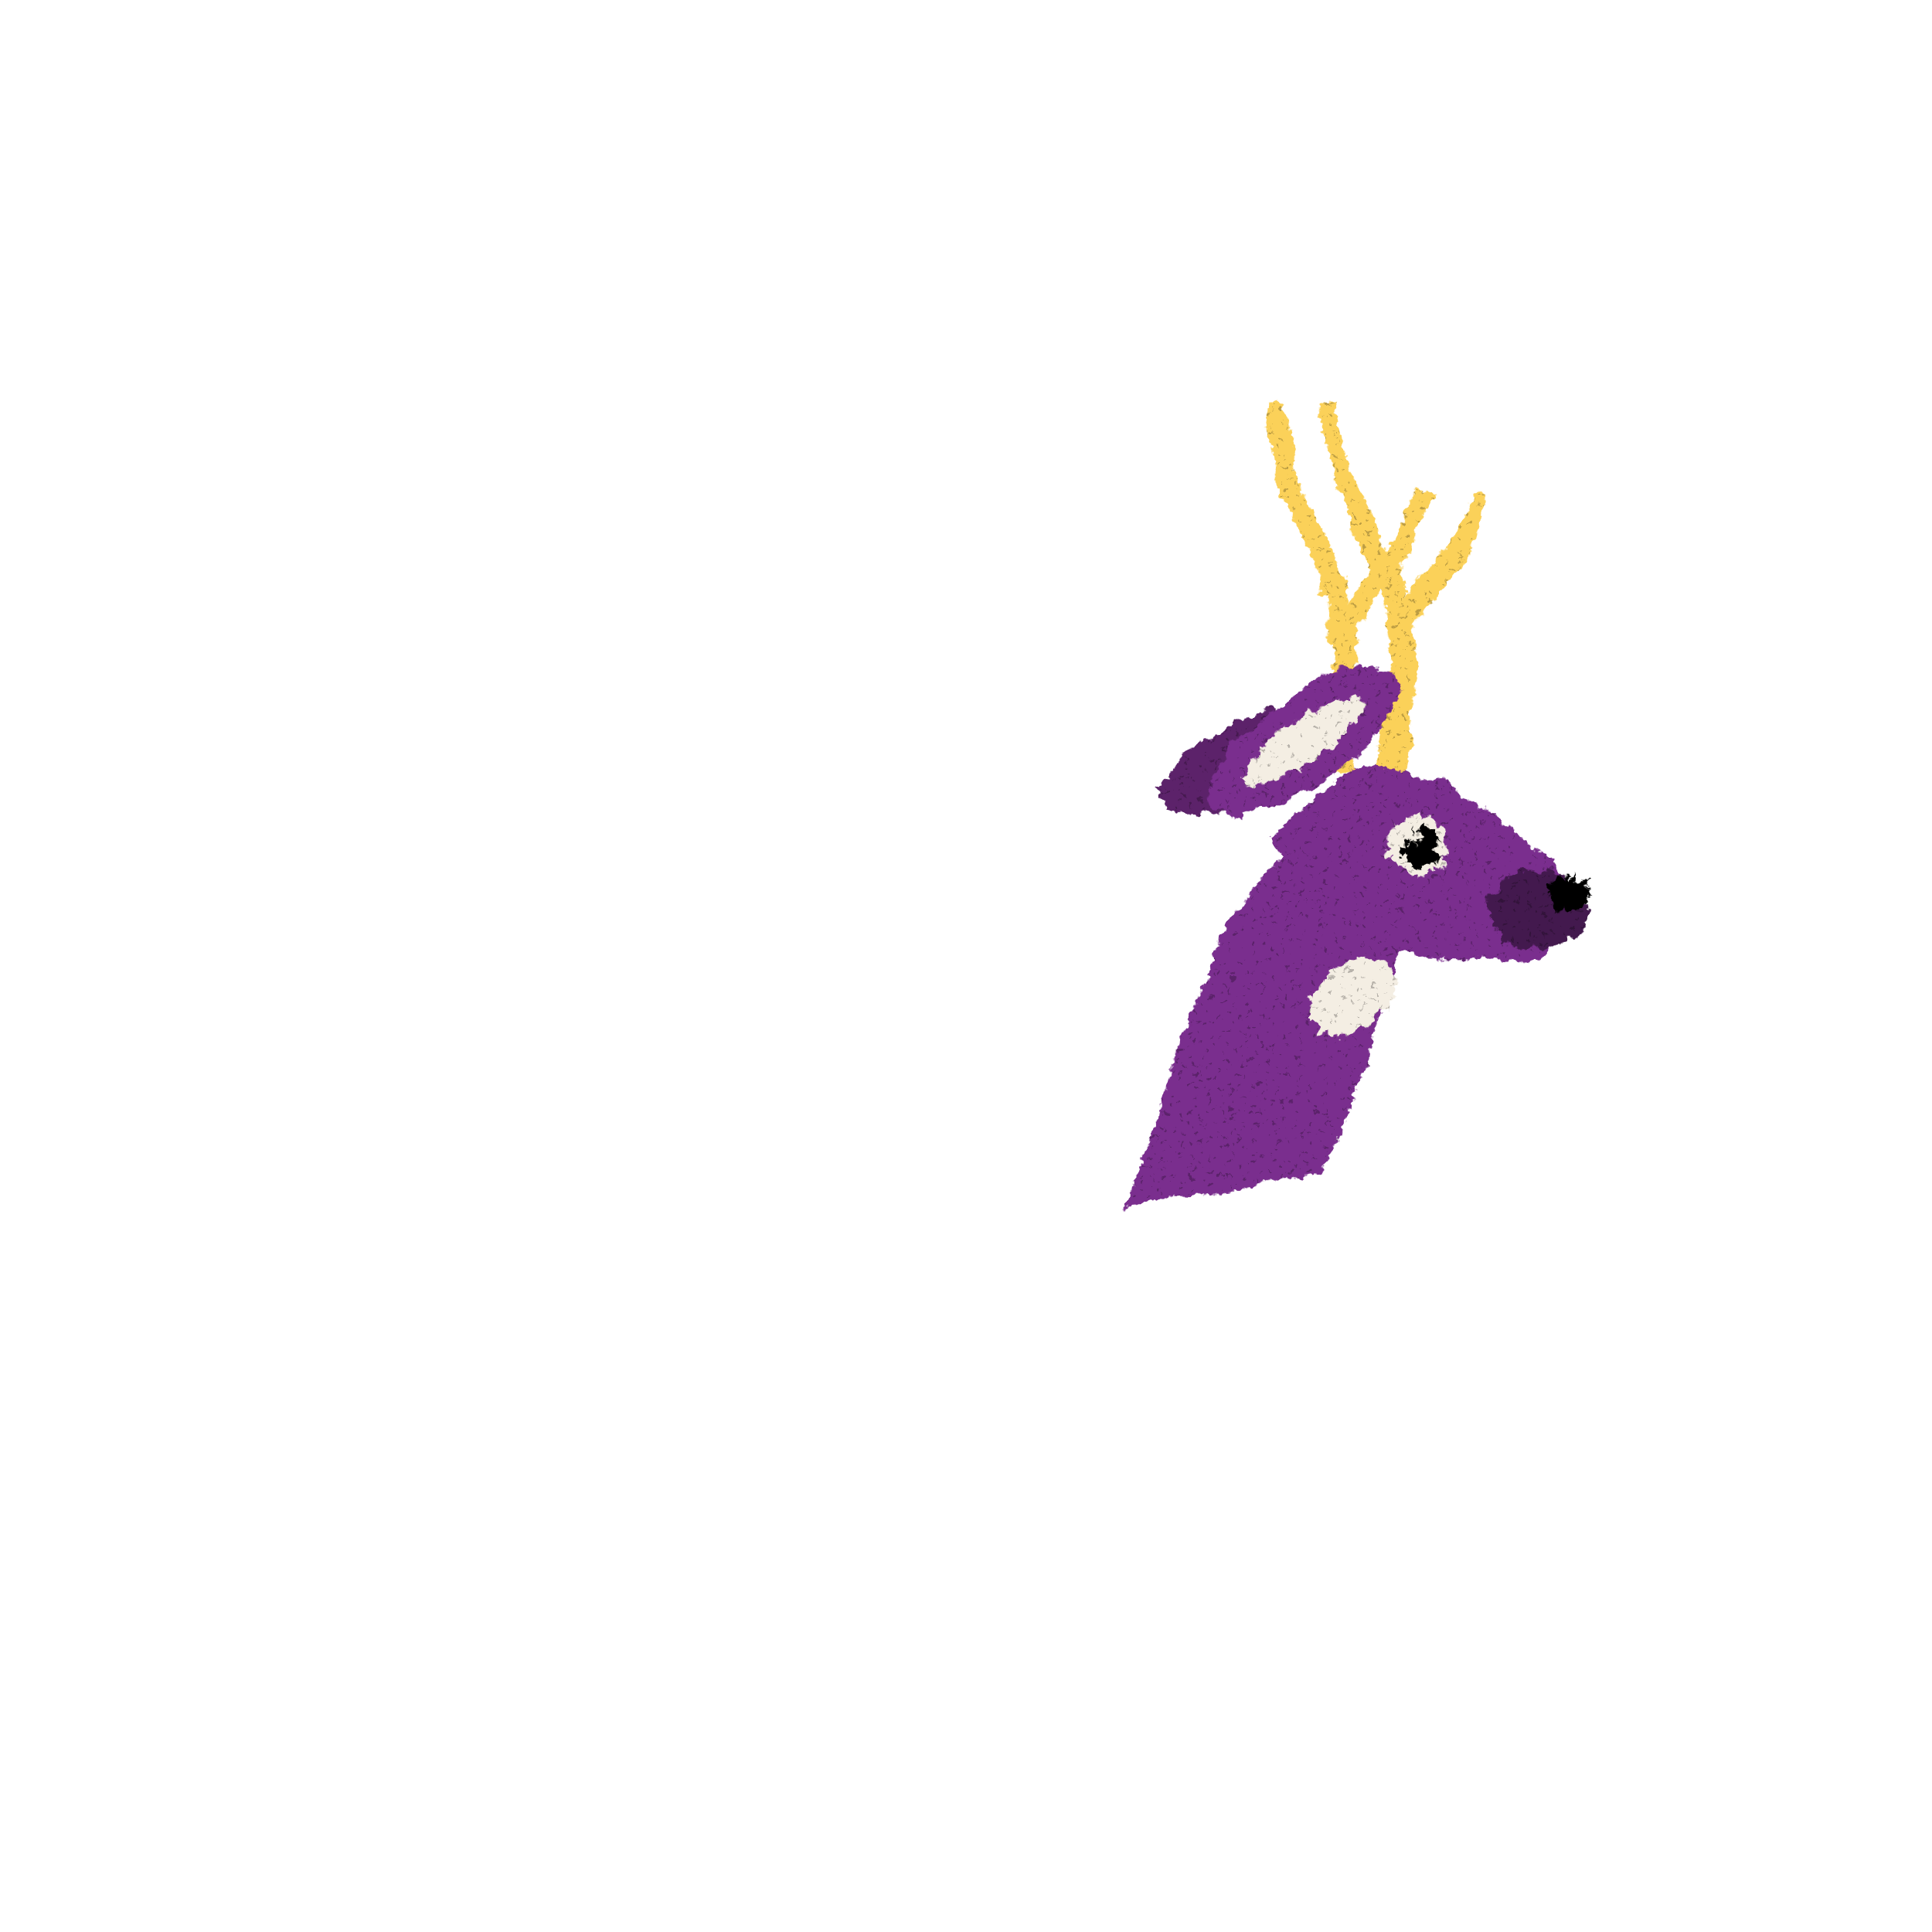
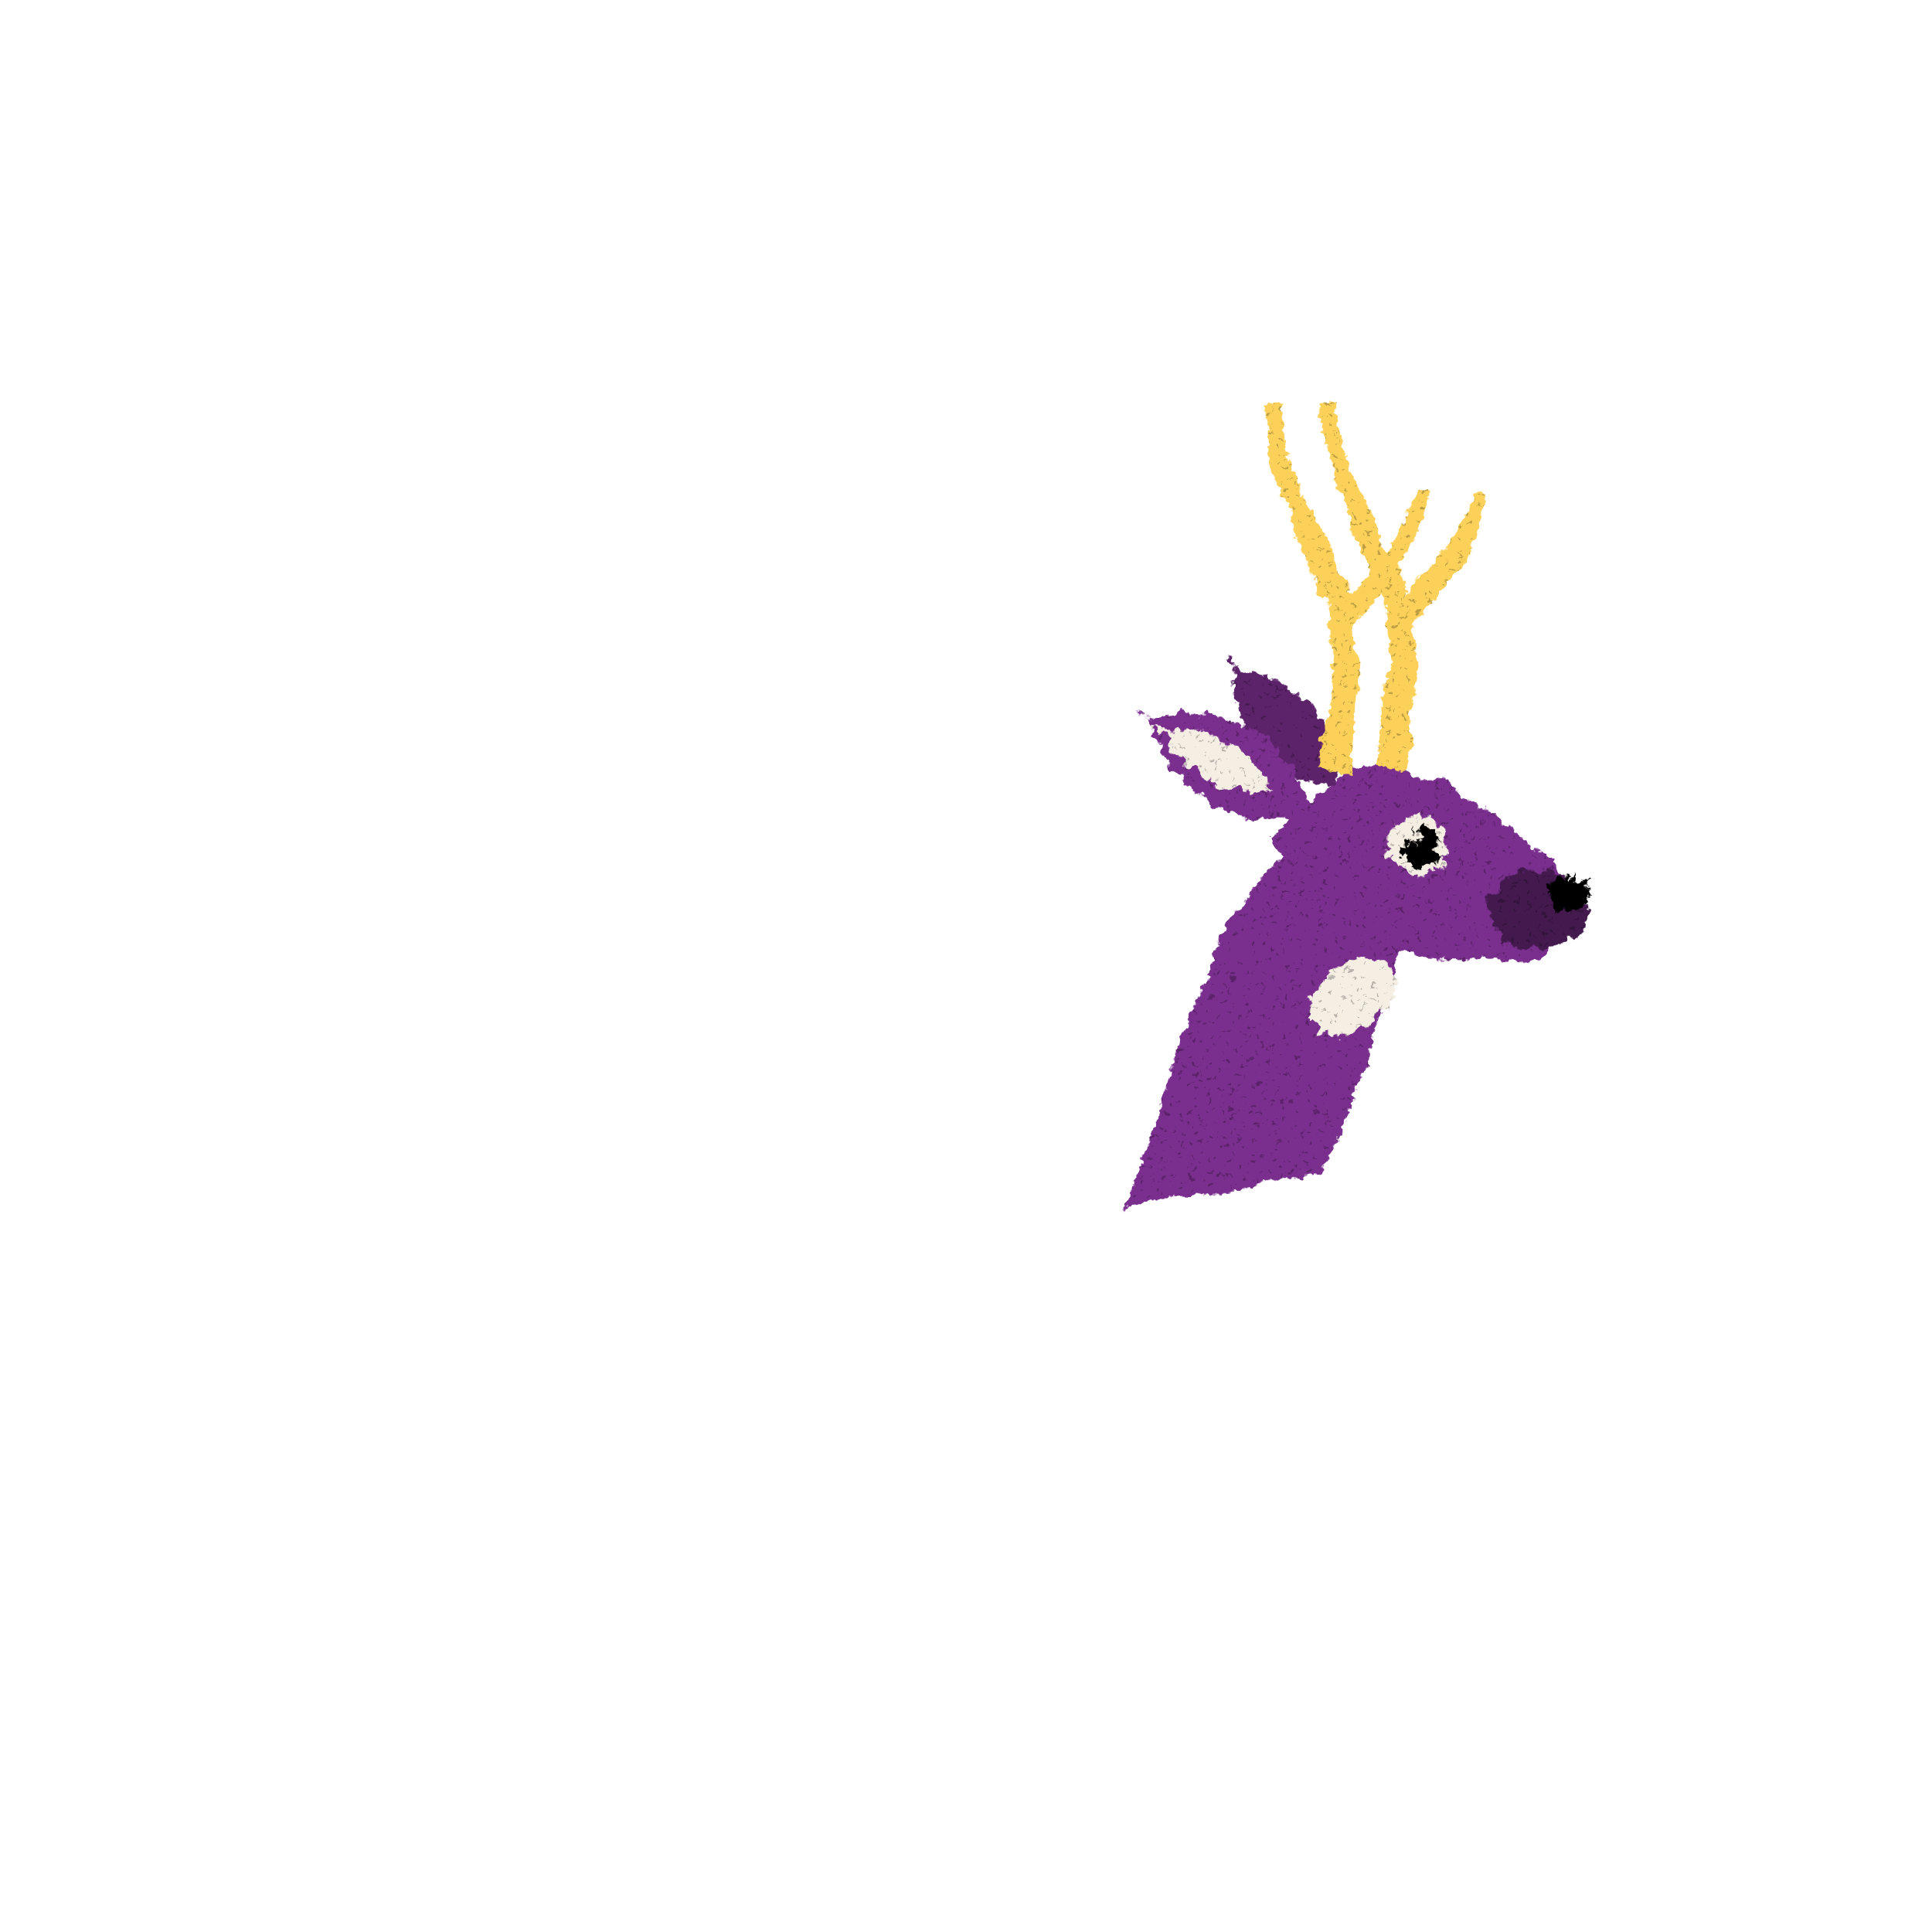
<svg xmlns="http://www.w3.org/2000/svg" preserveAspectRatio="none" overflow="visible" style="display: block;" width="240" height="240" viewBox="0 0 240 240" fill="none">
  <defs>
    <filter id="g_huemul_cabeza" x="-20" y="-20" width="280" height="280" filterUnits="userSpaceOnUse" color-interpolation-filters="sRGB">
      <feFlood flood-opacity="0" result="BackgroundImageFix" />
      <feBlend mode="normal" in="SourceGraphic" in2="BackgroundImageFix" result="shape" />
      <feTurbulence type="fractalNoise" baseFrequency="1.667 1.667" stitchTiles="stitch" numOctaves="3" result="noise" seed="0" />
      <feColorMatrix in="noise" type="luminanceToAlpha" result="alphaNoise" />
      <feComponentTransfer in="alphaNoise" result="coloredNoise1">
        <feFuncA type="discrete" tableValues="0 0 0 0 0 0 0 0 0 0 0 0 0 0 1 1 1 1 1 1 1 1 1 1 1 1 1 1 1 1 1 1 1 1 1 0 0 0 0 0 0 0 0 0 0 0 0 0 0 0 0 0 0 0 0 0 0 0 0 0 0 0 0 0 0 0 0 0 0 0 0 0 0 0 0 0 0 0 0 0 0 0 0 0 0 0 0 0 0 0 0 0 0 0 0 0 0 0 0 0 " />
      </feComponentTransfer>
      <feComposite operator="in" in2="shape" in="coloredNoise1" result="noise1Clipped" />
      <feFlood flood-color="rgba(0, 0, 0, 0.25)" result="color1Flood" />
      <feComposite operator="in" in2="noise1Clipped" in="color1Flood" result="color1" />
      <feMerge result="effect1_noise">
        <feMergeNode in="shape" />
        <feMergeNode in="color1" />
      </feMerge>
      <feTurbulence type="fractalNoise" baseFrequency="0.999 0.999" numOctaves="3" seed="0" />
      <feDisplacementMap in="effect1_noise" scale="1.2" xChannelSelector="R" yChannelSelector="G" result="displacedImage" />
      <feMerge result="effect2_texture">
        <feMergeNode in="displacedImage" />
      </feMerge>
    </filter>
  </defs>
  <g filter="url(#g_huemul_cabeza)">
    <path d="M139.5 150.1L140.9 147.1L142.1 143.4L143.5 139.8L144.4 136.6L145.2 133.8L146.3 130.1L147.7 126.5L148.6 124.4L150.3 120.9L151.0 117.8L152.6 114.6L154.5 112.2L156.5 109.2L158.8 106.9L161.1 104.3L163.9 102.3L167.4 103.0L169.6 105.4L172.5 106.2L176.1 108.0L175.0 111.3L174.9 113.5L174.2 116.9L173.3 120.1L172.8 123.3L171.6 125.7L170.5 128.5L170.0 132.1L168.4 134.8L167.7 137.8L166.6 140.4L165.5 143.0L164.1 145.7L160.9 146.4L158.0 146.5L154.9 147.5L152.5 148.2L148.6 148.4L146.3 148.5L143.4 149.0Z" fill="#7A2E8E" />
    <path d="M172.7 120.5L172.7 121.0L173.6 121.7L173.4 121.6L173.6 122.0L173.2 122.7L173.3 123.9L173.0 124.1L172.5 125.5L171.4 125.4L170.7 126.2L170.8 126.6L170.4 127.5L168.9 127.7L168.0 128.4L167.2 128.8L166.7 128.5L166.2 129.1L165.9 128.5L164.9 128.4L164.8 128.2L163.8 128.4L163.7 127.7L163.5 127.2L163.3 126.6L162.6 126.4L162.8 125.5L163.0 125.2L162.5 123.8L163.1 124.0L163.8 122.4L164.4 121.8L164.5 122.0L165.3 120.6L165.7 120.4L166.9 119.8L167.3 119.5L168.7 119.1L168.8 118.8L169.3 118.9L170.6 119.3L170.8 119.2L172.1 119.4L171.9 119.3Z" fill="#F4EEE3" />
    <path d="M174.3 96.0L175.5 92.3L175.0 89.4L175.8 85.5L176.1 82.4L175.3 78.2L174.8 75.3L173.9 71.3L172.0 71.8L172.2 75.1L172.4 79.1L172.9 82.3L171.9 84.9L171.7 88.5L171.3 92.4L170.9 96.0Z" fill="#FBD159" />
    <path d="M174.8 73.7L173.6 70.1L171.4 67.7L171.0 65.3L169.9 62.8L168.2 59.6L167.1 56.7L166.2 52.9L165.9 49.9L163.8 50.1L164.3 53.4L165.2 56.5L166.2 60.8L167.5 63.3L167.8 66.0L169.4 68.9L170.5 71.5L171.9 74.4Z" fill="#FBD159" />
    <path d="M175.2 78.4L176.2 76.7L178.8 73.8L180.3 71.6L182.5 69.1L183.8 65.0L184.6 61.5L183.6 60.9L181.9 64.3L179.9 67.5L178.2 70.0L175.9 72.0L174.1 75.1L172.2 77.0Z" fill="#FBD159" />
-     <path d="M167.8 88.6L167.7 89.6L168.1 90.0L167.9 91.1L167.5 91.8L165.8 93.0L165.3 94.0L163.7 94.8L163.1 96.3L161.7 97.1L159.8 98.2L158.6 99.0L156.3 98.9L154.5 100.1L153.1 100.3L151.3 101.1L149.5 100.9L148.8 101.3L146.7 100.8L146.6 101.0L145.0 100.6L145.0 100.6L144.5 99.9L144.0 98.8L143.8 97.8L144.9 96.7L145.0 96.6L145.8 95.7L146.7 93.6L147.5 93.4L149.0 92.2L150.7 91.6L152.2 90.7L153.6 89.4L155.6 89.1L157.7 87.7L159.1 88.1L160.3 87.2L161.9 86.9L163.4 87.0L164.9 86.5L165.9 86.9L166.2 87.4L167.9 88.4Z" fill="#5C226A" />
+     <path d="M166.0 98.1L165.8 97.2L166.2 95.7L166.2 94.9L166.2 93.6L165.0 92.9L165.2 91.9L164.4 90.9L164.8 90.5L164.4 89.6L163.6 89.1L163.5 88.3L162.4 86.9L161.7 86.8L161.2 86.0L160.4 85.9L159.3 84.9L159.1 84.8L157.4 84.0L157.5 84.0L155.7 83.6L155.4 83.8L154.2 83.5L153.1 82.6L152.2 81.7L153.0 81.5L153.1 83.1L153.5 83.9L153.5 84.1L153.1 85.9L153.5 86.7L153.9 88.0L154.1 89.0L154.1 89.4L154.8 90.7L155.5 90.8L155.7 92.4L155.7 92.6L156.3 93.3L157.0 94.1L157.9 94.2L158.6 95.0L158.8 95.7L160.6 96.7L161.1 96.5L161.3 96.9L163.1 97.2L163.5 97.3L164.9 97.5L166.4 98.1Z" fill="#5C226A" />
    <path d="M157.7 104.1L160.6 101.3L163.3 99.3L165.8 97.0L168.1 95.4L171.1 95.1L174.2 95.7L176.6 96.8L179.7 96.8L182.1 99.4L185.3 100.9L187.8 103.0L190.3 105.3L192.9 106.7L194.6 110.4L195.7 113.6L193.9 116.0L191.5 119.3L188.0 119.4L184.3 118.9L181.3 119.3L177.6 119.0L174.1 118.0L170.7 117.0L167.5 115.2L163.6 114.0L162.5 111.1L159.9 107.2Z" fill="#7A2E8E" />
    <path d="M197.5 113.0L197.0 113.9L197.1 113.9L196.8 115.5L196.2 116.1L195.9 116.5L194.7 116.3L193.8 117.6L193.7 117.4L192.6 117.7L192.4 117.9L191.3 117.9L190.4 117.5L189.7 117.9L188.2 117.8L187.4 117.1L186.6 117.0L186.9 116.1L186.3 115.5L185.4 114.9L185.5 113.9L185.1 113.7L185.1 112.7L184.9 112.5L184.8 111.2L185.6 111.0L186.0 110.8L186.6 110.1L186.9 109.0L187.6 109.1L188.7 108.2L188.8 108.0L190.5 108.2L191.2 108.5L192.1 108.2L192.4 107.7L193.7 108.9L194.0 108.5L195.2 109.7L195.8 110.0L196.6 110.1L196.7 110.9L196.2 111.9L196.8 111.9Z" fill="#43194E" />
    <path d="M198.0 111.3L197.2 111.1L197.6 111.6L197.3 111.3L197.3 112.6L197.3 112.1L197.1 112.1L196.6 112.4L196.5 112.6L195.9 113.0L195.0 113.1L194.8 113.2L194.2 112.7L194.3 112.5L193.8 113.2L193.1 113.3L193.5 112.1L193.4 112.8L192.7 111.8L192.8 111.9L192.4 111.3L192.6 111.3L192.3 110.7L192.2 111.2L192.1 109.9L192.4 109.8L193.0 110.1L192.8 109.9L192.8 109.5L194.1 108.8L193.8 108.6L194.3 109.5L194.5 108.5L194.7 108.5L195.0 109.4L195.6 108.5L195.8 109.4L196.7 109.6L196.5 109.3L197.5 109.2L197.1 110.4L197.4 110.2L197.4 110.6L197.1 110.5Z" fill="#000000" />
    <path d="M179.7 105.4L179.9 106.1L179.5 106.1L179.0 106.4L179.5 107.1L179.3 108.0L178.0 107.5L178.3 108.2L177.3 108.2L176.8 109.0L176.2 109.0L175.7 108.4L176.0 108.7L175.3 108.8L175.0 108.5L174.1 107.7L173.7 107.7L173.7 107.5L173.2 106.7L173.1 106.3L172.1 106.5L172.0 105.7L172.7 105.2L172.4 104.9L172.2 103.9L173.2 102.9L173.1 103.2L173.2 102.4L173.7 102.3L174.5 102.1L174.4 101.4L174.7 101.5L175.7 101.1L175.7 101.2L176.4 100.8L176.7 101.9L177.5 101.1L178.3 102.0L178.4 102.6L178.8 102.6L179.1 102.5L179.6 103.3L179.3 104.5L179.5 104.4Z" fill="#F4EEE3" />
    <path d="M178.4 105.2L178.3 105.5L179.1 106.3L178.7 106.7L178.5 107.2L178.5 106.7L178.2 107.3L177.9 107.2L177.7 107.4L177.0 107.6L176.6 107.6L176.8 108.1L175.7 108.0L175.4 108.0L175.5 107.8L175.5 107.8L175.2 107.1L174.3 107.1L174.6 107.2L174.8 106.1L174.2 106.3L174.1 106.2L173.6 105.3L174.6 105.5L174.3 104.4L174.5 104.1L174.8 103.8L174.4 103.8L175.3 103.4L175.4 103.3L175.6 102.5L175.7 103.3L176.2 103.1L177.0 102.3L177.1 102.8L176.7 102.6L177.5 103.0L178.2 103.0L178.4 103.3L178.8 104.2L178.2 104.3L178.3 104.1L179.2 104.6L178.4 104.4Z" fill="#000000" />
    <path d="M176.5 103.6L176.9 104.0L176.6 104.0L176.2 104.7L176.8 104.4L175.9 104.2L176.1 104.6L175.5 104.4L176.0 105.1L176.0 105.2L175.5 104.5L175.8 105.1L175.5 104.5L174.9 105.2L174.8 104.8L175.3 104.9L175.3 104.2L175.0 104.4L175.0 104.3L175.2 104.3L174.4 104.4L174.3 104.6L174.2 104.2L175.0 103.8L174.5 104.1L174.8 103.4L175.3 103.5L174.8 103.4L175.4 103.4L175.4 103.1L174.7 103.7L175.1 102.9L175.2 103.0L175.5 103.7L175.8 102.9L175.4 103.8L175.5 103.3L175.7 103.0L176.0 103.4L176.7 103.2L176.3 103.3L176.8 103.9L176.6 104.3L176.2 104.0Z" fill="#F4EEE3" />
-     <path d="M168.3 95.8L167.7 92.3L168.0 88.8L168.2 85.8L168.5 82.1L168.5 78.3L167.4 75.6L167.3 71.4L164.6 72.5L165.2 75.0L164.8 78.5L165.8 81.6L165.1 85.5L165.3 89.3L164.6 92.6L164.1 96.0Z" fill="#FBD159" />
-     <path d="M167.6 73.1L166.4 71.1L165.1 67.5L164.1 65.4L162.1 61.8L160.9 59.1L160.7 56.3L160.2 52.8L158.8 49.4L157.6 50.1L157.2 53.1L158.5 57.2L158.4 60.5L160.0 63.0L161.5 66.3L162.8 68.9L163.9 71.5L164.1 74.2Z" fill="#FBD159" />
-     <path d="M167.8 79.0L169.5 76.6L171.3 73.4L173.5 70.9L175.2 68.9L176.0 65.2L178.4 61.6L175.9 60.4L174.6 63.7L173.3 67.1L171.1 69.4L169.3 72.1L167.8 74.7L165.6 77.1Z" fill="#FBD159" />
-     <path d="M173.7 84.2L173.6 84.9L174.1 85.3L173.9 86.6L173.0 87.4L172.5 88.7L171.5 90.5L170.5 91.9L169.8 92.8L168.3 94.1L166.8 94.9L164.7 97.0L163.7 98.0L162.1 98.2L159.7 99.6L158.3 100.3L156.4 100.2L154.9 100.8L154.1 101.7L152.7 101.5L152.2 100.6L150.8 100.6L150.0 99.7L150.0 99.1L150.1 97.9L150.5 97.3L150.5 96.7L151.6 95.3L152.3 94.3L152.7 92.1L154.9 91.0L156.0 90.4L157.4 88.7L159.2 87.7L160.7 86.4L162.7 84.9L163.9 84.1L165.2 83.6L167.0 82.8L168.1 82.9L170.4 82.8L170.8 82.9L171.8 83.4L172.6 83.6Z" fill="#7A2E8E" />
-     <path d="M169.1 87.2L169.3 87.3L169.6 87.8L169.3 88.6L168.6 89.1L168.6 89.8L167.8 89.8L167.4 90.9L166.8 91.4L165.3 93.1L164.4 93.0L163.4 94.6L161.9 94.9L161.5 95.8L160.4 95.6L158.9 96.6L157.8 96.9L157.1 97.4L156.1 97.4L156.0 97.6L155.0 97.8L154.7 97.2L155.0 97.2L154.2 96.4L154.2 96.6L155.2 95.8L154.8 95.2L155.4 94.2L156.4 94.2L156.5 92.8L157.3 92.3L158.5 91.0L159.7 90.4L160.6 90.1L161.5 89.1L162.6 88.1L163.4 88.4L165.0 87.6L165.8 87.1L166.3 86.9L167.6 87.0L167.6 86.6L168.6 86.2L169.1 86.7Z" fill="#F4EEE3" />
+     <path d="M163.5 100.7L162.4 99.3L162.0 98.1L161.4 97.5L160.9 96.2L160.6 94.9L159.2 94.6L158.7 93.0L158.3 93.0L157.8 91.5L156.3 91.1L156.1 90.4L154.8 90.3L154.3 90.2L152.9 89.6L151.7 89.3L150.9 88.9L149.9 88.3L149.0 89.1L146.8 88.2L145.8 88.8L144.7 88.8L143.6 89.4L142.7 89.2L141.1 88.2L141.6 88.8L142.6 89.1L142.8 89.4L143.1 91.1L144.3 92.4L144.2 93.5L145.0 94.4L145.4 96.0L147.0 95.9L147.0 97.3L147.9 98.0L149.0 98.6L149.8 99.0L150.6 100.3L151.8 100.5L152.0 100.8L153.5 100.5L154.2 101.5L155.9 102.0L156.6 101.5L157.9 101.6L158.7 101.5L160.0 101.8L161.3 101.5L163.5 100.9Z" fill="#7A2E8E" />
+     <path d="M158.2 98.2L157.9 98.2L157.4 96.7L157.2 96.7L155.9 95.2L155.5 94.7L155.5 94.7L155.3 93.8L154.0 93.2L154.2 93.2L152.7 92.3L152.8 92.6L151.5 92.2L151.4 91.6L150.9 91.7L150.4 91.3L149.6 90.8L148.0 90.5L148.3 90.6L146.6 90.9L146.3 90.3L145.8 90.9L144.9 90.8L144.1 90.2L142.8 90.4L143.0 89.7L144.0 90.9L144.0 91.1L145.3 91.2L145.4 91.8L145.2 93.3L146.5 94.0L147.0 93.7L147.2 94.4L147.2 95.4L148.4 95.1L149.1 95.9L149.1 96.4L150.0 97.0L150.4 96.7L151.2 97.9L151.5 98.2L152.3 98.0L153.1 97.8L154.3 97.7L154.5 98.0L155.9 98.5L156.8 98.5L157.4 98.1L157.6 98.5Z" fill="#F4EEE3" />
+     <path d="M168.0 96.3L168.0 92.9L168.2 88.7L168.8 85.3L168.8 82.2L167.8 78.8L168.4 75.5L167.2 71.6L164.5 71.8L165.2 75.2L165.1 78.3L165.5 81.8L165.6 85.5L165.1 88.8L164.0 92.7L163.7 95.4Z" fill="#FBD159" />
+     <path d="M167.6 73.7L166.0 70.9L165.2 67.6L163.9 65.2L162.1 62.1L161.0 59.4L160.1 56.7L159.4 53.6L159.1 49.8L157.0 50.3L157.6 53.2L157.7 57.5L158.9 60.8L160.2 62.9L160.8 66.3L162.1 69.0L163.0 71.3L164.1 74.4Z" fill="#FBD159" />
+     <path d="M167.4 79.2L169.2 76.4L171.5 73.9L173.2 71.6L174.6 68.9L176.4 65.3L177.7 60.9L176.3 60.6L174.9 63.6L172.8 67.9L170.9 69.5L169.1 72.7L166.8 74.8L165.5 77.5Z" fill="#FBD159" />
  </g>
</svg>
